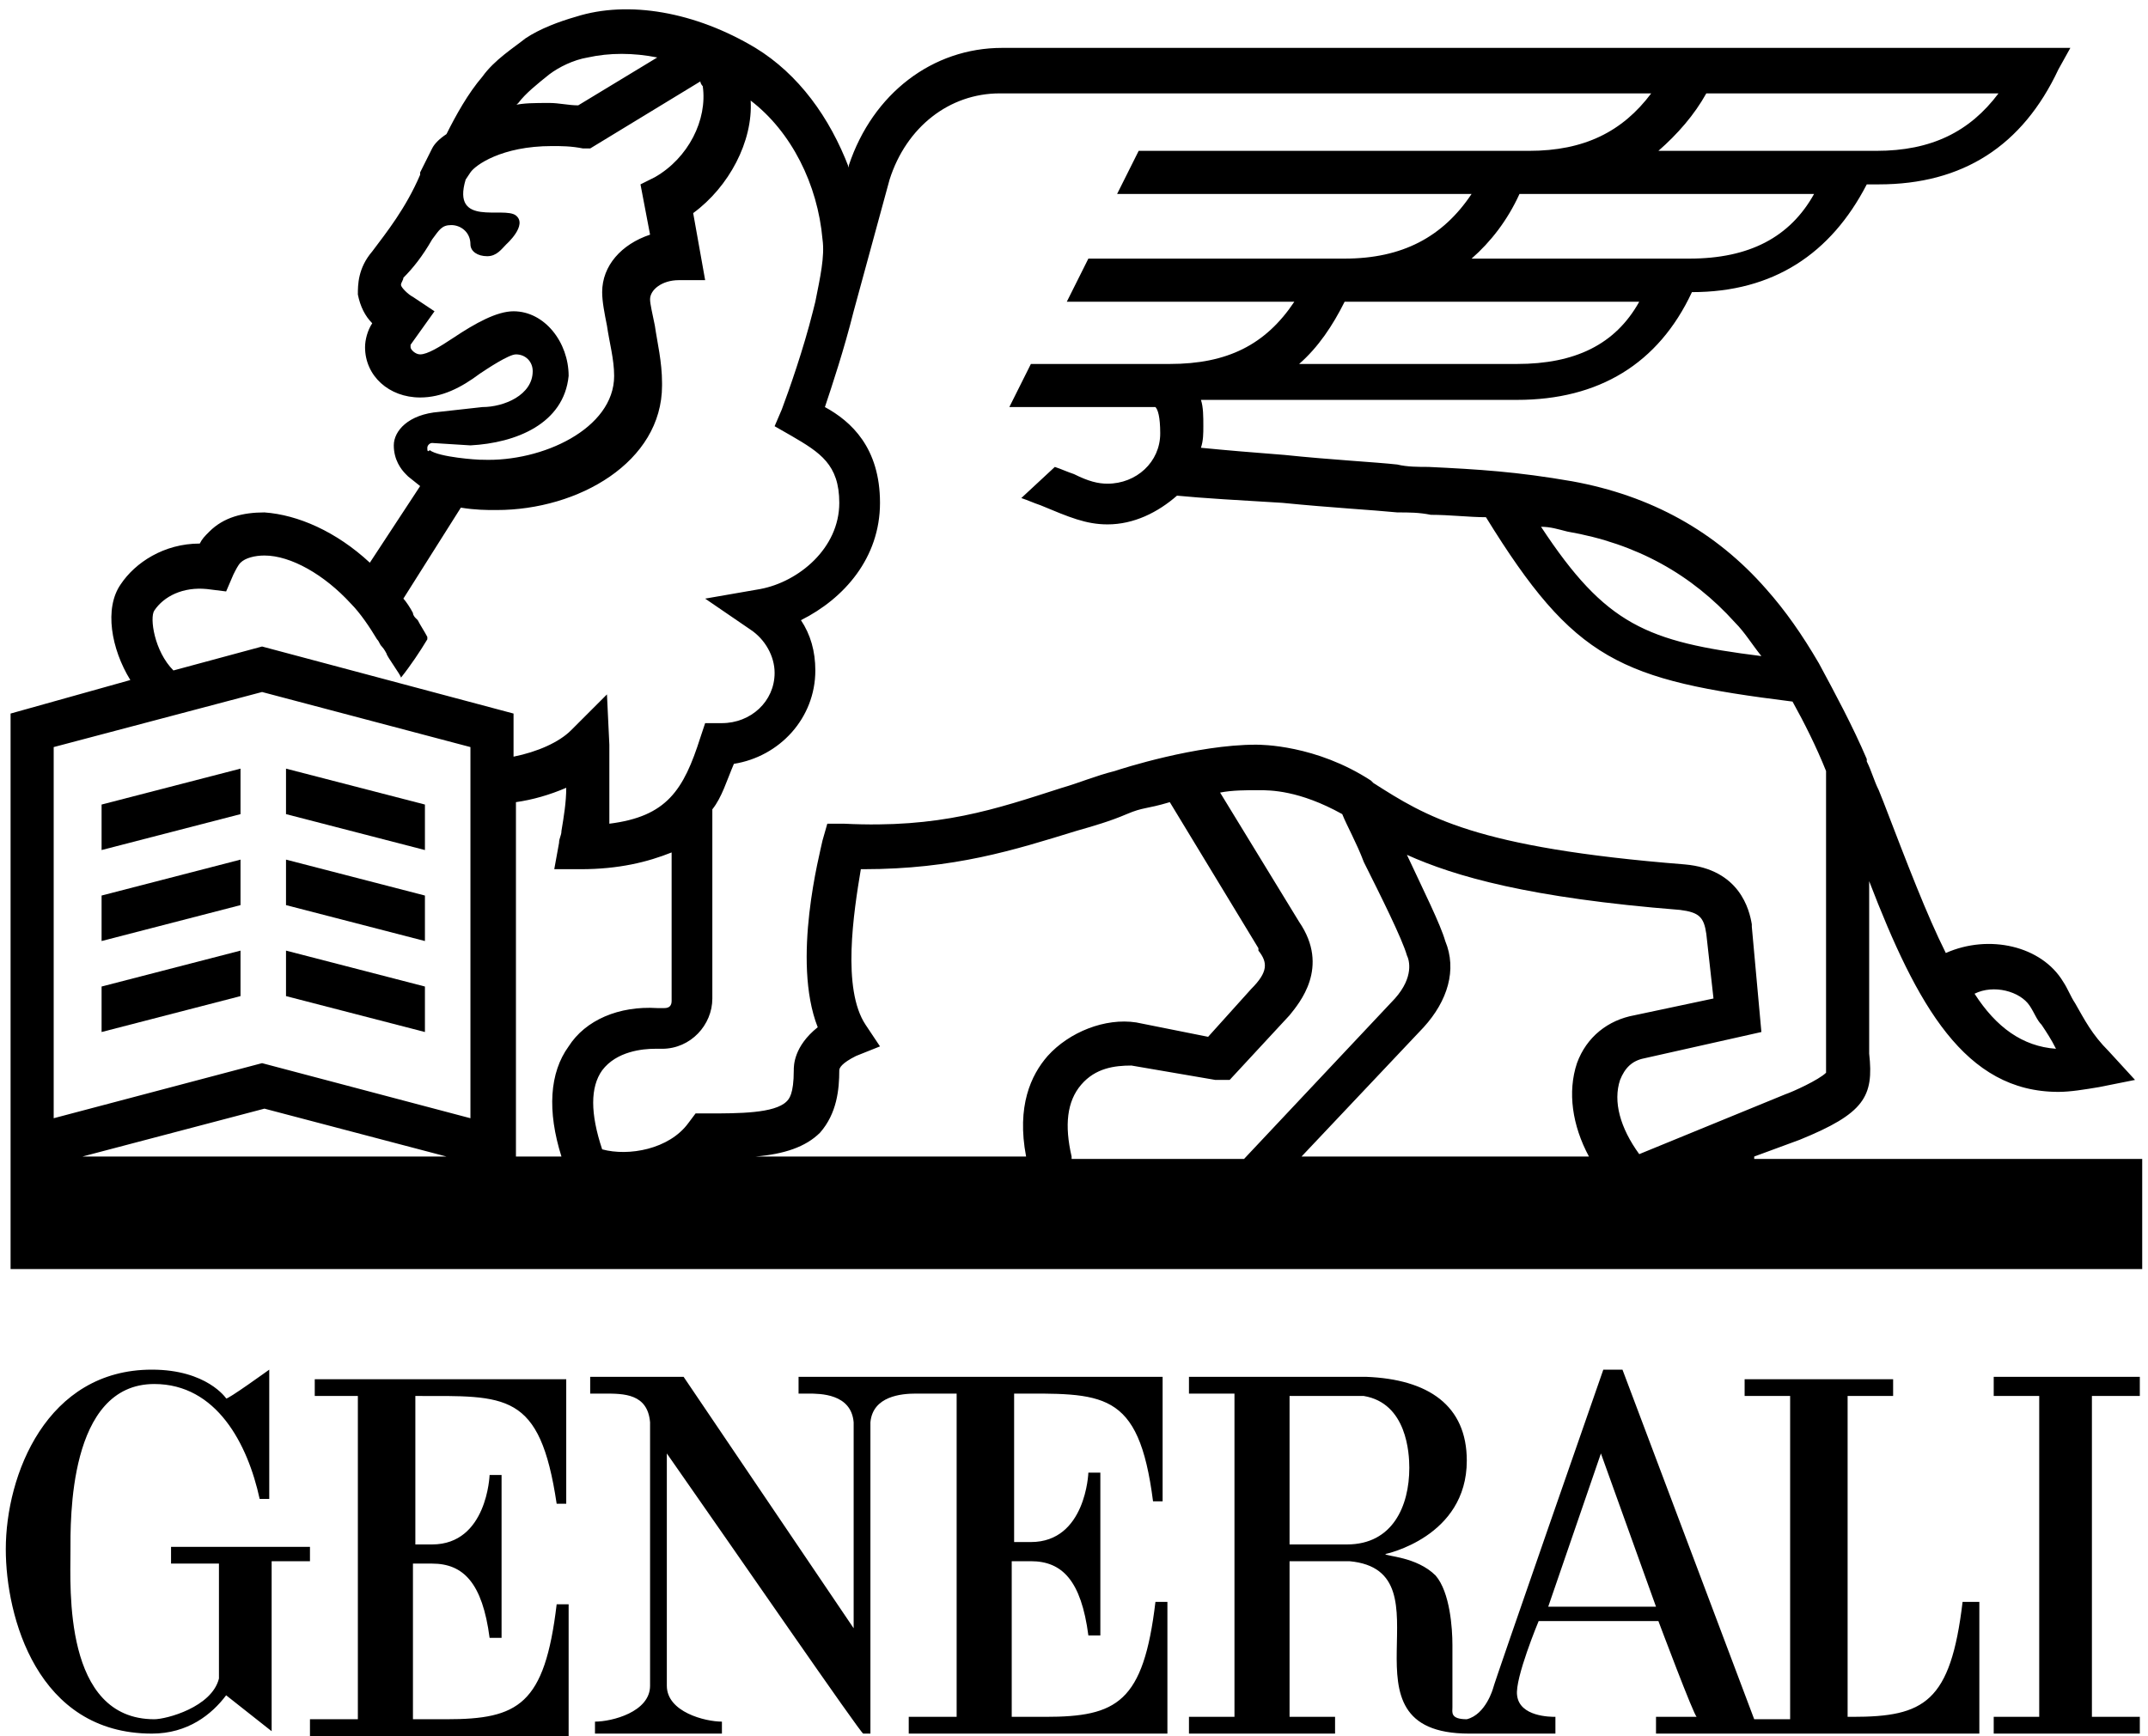
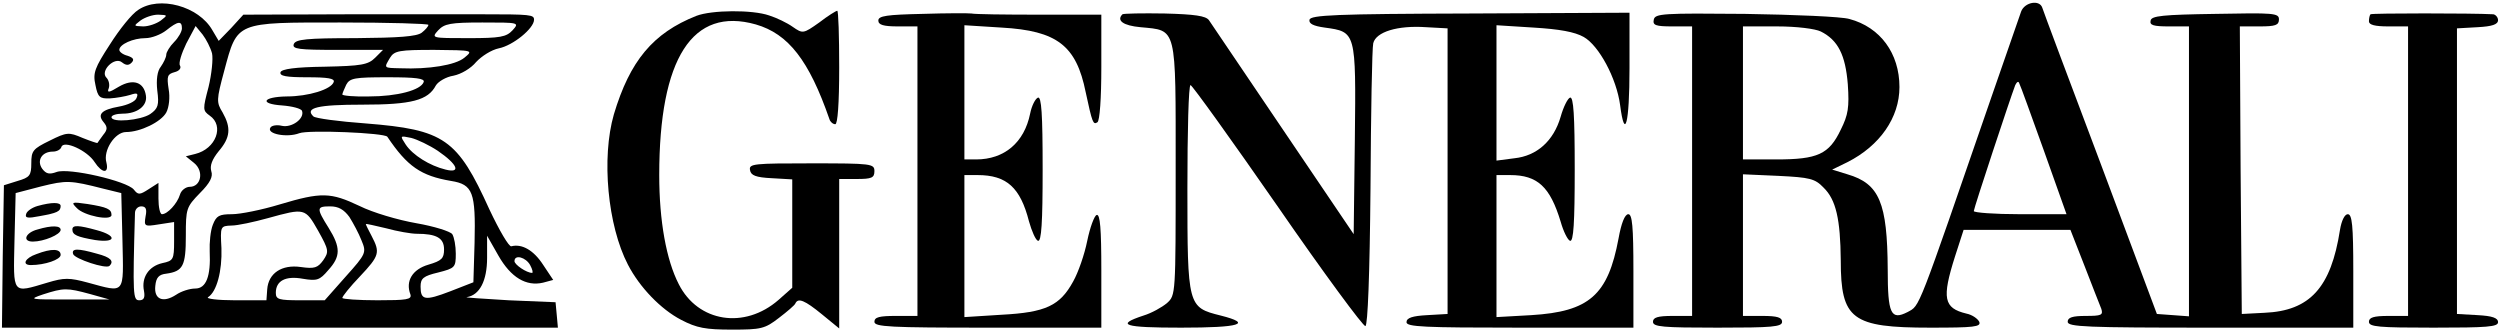
- <svg xmlns="http://www.w3.org/2000/svg" height="2021" viewBox="0 -.389 89.2 72.5" width="2500">
-   <g fill="#000000">
-     <path d="m17.1 64.011v-6.1c3.8 0 5.2-.2 5.9 4.5h.4v-5.2h-10.5v.7h1.8v13.5h-2v.7h10.8v-5.5h-.5c-.5 4.2-1.6 4.8-4.6 4.8h-1.4v-6.5h.8c1.3 0 2.1.8 2.4 3.1h.5v-6.8h-.5s-.1 2.9-2.4 2.9h-.7zm-4.3.2h-5.9v.7h2v4.8c-.3 1.2-2.2 1.7-2.7 1.7-3.8 0-3.5-5.5-3.5-7 0-1.3-.1-7 3.5-7 2.6 0 3.9 2.5 4.4 4.8h.4v-5.4s-1.8 1.3-1.8 1.2c0 0-.8-1.2-3.1-1.2-4.4 0-6.1 4.4-6.1 7.5 0 2.8 1.3 7.7 6.1 7.7 1.5 0 2.5-.8 3.1-1.6l1.9 1.5v-7.1h1.6v-.6zm68.9 2.3c-.5 4.2-1.6 4.8-4.6 4.8h-.2v-13.4h1.9v-.7h-6.2v.7h1.9v13.5h-1.5l-5.5-14.6h-.8s-4.6 13.2-4.6 13.3c0 0-.3 1.1-1.1 1.3-.7 0-.6-.3-.6-.5v-2.6c0-.7-.1-2.2-.7-2.9-.8-.8-2.1-.8-2.1-.9 0 0 3.4-.7 3.4-3.9 0-2.3-1.6-3.4-4.2-3.5h-7.4v.7h1.9v13.5h-1.9v.7h6.1v-.7h-1.9v-6.5h2.5c4.4.4-.8 7.2 5 7.2h3.6v-.7c-.2 0-1.5 0-1.6-.9-.1-.7.9-3.1.9-3.1h5s1.5 4 1.6 4h-1.7v.7h13.5v-5.5zm-25.7-2.4h-2.4v-6.2h3.1c1.8.3 1.9 2.4 1.9 3 0 1.6-.7 3.2-2.6 3.2m8.4 2.6 2.2-6.4 2.3 6.4zm-22.4-8.9c3.8 0 5.3-.2 5.9 4.5h.4v-5.2h-15.2v.7h.4c.5 0 1.8 0 1.9 1.2v8.6l-7.1-10.5h-3.9v.7h.6c.8 0 1.8 0 1.9 1.2v11c0 1.1-1.6 1.5-2.3 1.5v.5h5.3v-.5c-.7 0-2.3-.4-2.3-1.5v-9.7c2.8 4 8.1 11.7 8.2 11.7h.3v-13c.1-1.1 1.3-1.2 1.9-1.2h1.7v13.5h-2v.7h10.8v-5.5h-.5c-.5 4.2-1.6 4.8-4.6 4.8h-1.4v-6.5h.8c1.3 0 2.1.8 2.4 3.1h.5v-6.8h-.5s-.1 2.9-2.4 2.9h-.7v-6.2zm41-.7v.8h1.9v13.4h-1.9v.7h6.1v-.7h-2v-13.4h2v-.8zm-10-9.2 1.9-.7c2.7-1.1 3.1-1.8 2.9-3.6v-7.2c2 5.2 4 8.8 7.9 8.8.5 0 1.1-.1 1.7-.2l1.5-.3-1.1-1.2c-.7-.7-1-1.3-1.4-2-.2-.3-.3-.6-.5-.9-.9-1.5-3.1-2-4.9-1.2-.8-1.6-1.6-3.7-2.6-6.3l-.2-.5c-.2-.4-.3-.8-.5-1.2v-.1c-.6-1.4-1.3-2.7-2-4-.7-1.2-1.4-2.2-2.2-3.1-2.1-2.4-4.8-3.9-8.1-4.5-2.3-.4-3.9-.5-6-.6-.4 0-.9 0-1.3-.1-.9-.1-2.8-.2-4.7-.4-1.3-.1-2.5-.2-3.5-.3.1-.3.1-.6.1-.9 0-.4 0-.8-.1-1.1h13.2c3.4 0 5.9-1.5 7.3-4.5 3.4 0 5.8-1.6 7.3-4.5h.5c3.5 0 6-1.6 7.5-4.8l.5-.9h-44.6c-2.9 0-5.4 1.9-6.4 4.9v.1c-.8-2.1-2.1-3.9-3.9-5-2.5-1.5-5.3-2-7.5-1.3-.7.2-1.5.5-2.1.9-.5.4-1.3.9-1.8 1.6-.6.7-1.1 1.6-1.5 2.4-.3.2-.5.4-.6.6l-.5 1v.1c-.6 1.4-1.4 2.4-2 3.2-.6.7-.6 1.4-.6 1.8.1.5.3.9.6 1.2-.2.3-.3.7-.3 1 0 1.2 1 2.1 2.3 2.1.9 0 1.7-.4 2.5-1 .3-.2 1.2-.8 1.5-.8.4 0 .7.3.7.7 0 1-1.2 1.5-2.1 1.5l-1.8.2c-1.3.1-1.9.8-1.9 1.4s.3 1 .5 1.2l.1.1.5.4-2.1 3.2c-1.4-1.3-3-2-4.4-2.1-.9 0-1.7.2-2.3.8-.2.2-.3.3-.4.5-1.5 0-2.7.8-3.3 1.7-.7 1-.4 2.7.4 4l-5 1.4v23.2h89v-4.6h-16.2zm11.5-6.3c.2.3.3.6.5.8.2.3.4.6.6 1-1.4-.1-2.5-.9-3.4-2.3.8-.4 1.9-.1 2.3.5m-19.3-19.8c2.9.5 5.2 1.8 7 3.8.4.4.7.9 1.1 1.4-4.8-.6-6.5-1.3-9.2-5.4.4 0 .7.1 1.1.2m-2.1-7h-9.1c.8-.7 1.4-1.6 1.9-2.6h12.3c-1 1.8-2.7 2.6-5.1 2.6m7.2-4.4h-9.1c.8-.7 1.5-1.6 2-2.7h12.3c-1 1.8-2.7 2.7-5.2 2.7m.7-6.9h12.2c-1.2 1.6-2.8 2.4-5.1 2.4h-9.1c.8-.7 1.5-1.5 2-2.4m-49.6.4c.3-.4.8-.8 1.3-1.2.4-.3 1-.6 1.6-.7.9-.2 1.9-.2 2.9 0l-3.3 2c-.4 0-.8-.1-1.2-.1-.6 0-1.1 0-1.5.1.1 0 .1 0 .2-.1m-3.8 14.4c0-.1.1-.2.2-.2l1.6.1c1.9-.1 3.9-.9 4.1-2.9 0-1.4-1-2.7-2.3-2.7-.7 0-1.6.5-2.5 1.1-.6.4-1.1.7-1.4.7-.2 0-.4-.2-.4-.3v-.1l1-1.4-.9-.6c-.2-.1-.5-.4-.5-.5s.1-.2.1-.3c.4-.4.8-.9 1.2-1.6.3-.4.4-.6.8-.6s.8.3.8.8c0 .3.3.5.7.5s.6-.3.8-.5c0 0 .9-.8.4-1.2s-2.7.5-2.1-1.5l.2-.3c.2-.3 1.3-1.1 3.4-1.1.4 0 .8 0 1.3.1h.3l4.6-2.8c0 .1.1.2.1.2.2 1.4-.6 3-2 3.8l-.6.3.4 2.1c-1.2.4-2 1.3-2 2.4 0 .4.1.9.2 1.4.1.7.3 1.4.3 2.1 0 2.2-3 3.6-5.5 3.5h-.1c-.1 0-1.7-.1-2.1-.4-.1.1-.1 0-.1-.1m-11.4 6.8c.4-.6 1.2-1 2.2-.9l.8.1.3-.7c.1-.2.2-.4.3-.5.2-.2.6-.3 1-.3 1.1 0 2.5.8 3.6 2 .4.4.8 1 1.1 1.5.1.1.1.2.2.3s.2.3.2.3c0 .1.6.9.6 1 .4-.5.8-1.1 1.1-1.6v-.1c-.1-.2-.3-.5-.4-.7l-.1-.1s-.1-.1-.1-.2c-.1-.2-.3-.5-.4-.6l2.4-3.8c.6.1 1.1.1 1.4.1h.1c3.4 0 6.9-2 6.9-5.2v-.1c0-.9-.2-1.7-.3-2.4-.1-.5-.2-.9-.2-1.1 0-.4.5-.8 1.2-.8h1.1l-.5-2.8c1.5-1.1 2.5-3 2.4-4.7 1.7 1.3 2.8 3.5 3 5.8.1.7-.1 1.6-.3 2.6l-.1.4c-.4 1.6-1 3.3-1.3 4.1l-.3.7.7.4c1.2.7 2 1.2 2 2.8 0 1.9-1.7 3.3-3.3 3.6l-2.3.4 1.9 1.3c.6.4 1 1.1 1 1.8 0 1.2-1 2.1-2.2 2.1h-.7l-.2.6c-.7 2.2-1.4 3.3-3.8 3.6v-2.3-1l-.1-2.1-1.5 1.5c-.5.5-1.4.9-2.4 1.1v-1.8l-10.5-2.8-3.7 1c-.8-.8-1-2.2-.8-2.5m-3 22.8 7.6-2 7.6 2zm16.2-1.6-8.7-2.3-8.7 2.3v-15.5l8.7-2.3 8.7 2.3zm4.1-3c-.8 1.1-.9 2.7-.3 4.6h-1.9v-14.8c.7-.1 1.4-.3 2.1-.6 0 .6-.1 1.2-.2 1.8 0 .2-.1.3-.1.5l-.2 1.1h1.1c1.6 0 2.8-.3 3.8-.7v6.2c0 .2-.1.3-.3.3h-.3c-1.6-.1-3 .5-3.7 1.6m20 .4c-.7.8-1.3 2.1-.9 4.2h-11.3c1.2-.1 2.1-.4 2.7-1 .7-.8.8-1.8.8-2.6 0-.1.1-.3.7-.6l1-.4-.6-.9c-1-1.5-.5-4.7-.2-6.5h.1c3.8 0 6.3-.8 8.9-1.6.7-.2 1.4-.4 2.1-.7s.8-.2 1.8-.5l3.7 6.1v.1c.4.5.4.9-.3 1.6l-1.8 2-3-.6c-1.3-.2-2.8.4-3.7 1.4m1 4.2c-.3-1.3-.2-2.3.4-3s1.4-.8 2.1-.8l3.5.6h.6l2.5-2.7c.4-.5 1.7-2 .4-3.9l-3.3-5.4c.5-.1 1.1-.1 1.6-.1s1.7 0 3.5 1c.2.5.6 1.2.9 2 .7 1.4 1.6 3.2 1.8 3.9.1.2.3.9-.5 1.8l-6.3 6.7h-7.2zm21.6 0h-12l5.1-5.4c1-1.1 1.4-2.4.9-3.6-.2-.7-.9-2.1-1.6-3.6 2 .9 5.1 1.8 11.4 2.3.8.1 1 .3 1.1 1l.3 2.7-3.3.7c-1.1.2-2 .9-2.4 2-.4 1.2-.2 2.6.5 3.9m1.3-3.2c.2-.5.5-.8 1-.9l4.9-1.1-.4-4.4v-.1c-.1-.6-.5-2.3-2.8-2.5-8.8-.7-10.8-2-13-3.4l-.1-.1c-2.3-1.5-4.6-1.5-4.8-1.5-2.5 0-5.6 1-5.9 1.1-.8.2-1.5.5-2.2.7-2.8.9-5.1 1.7-9.1 1.5h-.7l-.2.7c-.1.5-1.3 5-.2 7.8-1 .8-1 1.6-1 1.8 0 1-.2 1.2-.3 1.3-.5.5-2 .5-3.3.5h-.5l-.3.4c-.8 1.1-2.5 1.4-3.6 1.1-.5-1.5-.5-2.6 0-3.3.6-.8 1.7-.9 2.2-.9h.3c1.2 0 2.1-1 2.1-2.1v-7.9c.4-.5.6-1.2.9-1.9 1.9-.3 3.4-1.9 3.4-3.9 0-.8-.2-1.5-.6-2.1 1.8-.9 3.3-2.6 3.3-4.9s-1.2-3.4-2.3-4c.3-.9.8-2.4 1.2-4l1.5-5.5c.7-2.2 2.5-3.6 4.6-3.6h27.2c-1.2 1.6-2.8 2.4-5.1 2.4h-16.3l-.9 1.8h14.8c-1.2 1.8-2.9 2.7-5.3 2.7h-10.7l-.9 1.8h9.5c-1.2 1.8-2.8 2.6-5.2 2.6h-5.8l-.9 1.8h6.1c.1.1.2.4.2 1.1 0 1.2-1 2.1-2.2 2.1-.4 0-.8-.1-1.4-.4-.3-.1-.5-.2-.8-.3l-1.4 1.3c.3.1.5.2.8.3 1.2.5 1.9.8 2.8.8 1.1 0 2.1-.5 2.9-1.2 1 .1 2.7.2 4.4.3 2 .2 3.8.3 4.8.4.5 0 .9 0 1.4.1.8 0 1.6.1 2.3.1 3.7 6 5.6 6.8 12.8 7.7.5.9 1 1.9 1.4 2.9v12.6c-.3.3-1.4.8-1.7.9l-6.1 2.5c-.8-1.1-1.1-2.2-.8-3.1" />
-     <path d="m11.7 33.611 5.8 1.5v-1.9l-5.8-1.5zm-1.9-1.9-5.8 1.5v1.9l5.8-1.5zm0 3.8-5.8 1.5v1.9l5.8-1.5zm1.9 1.9 5.8 1.5v-1.9l-5.8-1.5zm0 3.8 5.8 1.5v-1.9l-5.8-1.5zm-1.9-1.9-5.8 1.5v1.9l5.8-1.5z" />
-   </g>
+ <svg xmlns="http://www.w3.org/2000/svg" width="852" height="113" viewBox="0 0 852 113" fill="none">
+   <path d="M47.067 3.4C44.933 4.733 40.667 10.067 37.467 15.133C32.267 23.133 31.6 24.867 32.533 29C33.333 33.133 34 33.667 37.467 33.533C39.6 33.4 42.667 32.867 44.4 32.333C46.8 31.533 47.2 31.8 46.533 33.4C46.133 34.6 43.467 35.8 40.533 36.333C34.533 37.4 33.067 39 35.333 41.667C36.667 43.267 36.667 44.2 35.2 45.933C34.267 47.267 33.333 48.467 33.2 48.733C33.2 48.867 30.8 48.067 28.133 47C23.467 45 22.8 45 16.933 47.933C11.2 50.733 10.667 51.4 10.667 55.667C10.667 59.8 10.133 60.467 6 61.667L1.333 63.133L0.933 87.4L0.667 111.667H95.333H190.133L189.733 107.267L189.333 103L173.333 102.333C164.533 101.8 158.133 101.4 159.067 101.267C163.467 100.6 166 95.667 166 87.933V80.333L169.867 87.133C174.133 94.6 179.333 97.667 185.067 96.333L188.533 95.4L185.067 90.2C181.867 85.267 177.867 83 174.267 83.933C173.467 84.2 170.133 78.467 166.8 71.4C155.867 47.267 151.467 44.2 124.667 42.067C115.467 41.4 107.467 40.333 106.8 39.667C103.733 36.733 108.267 35.667 123.467 35.667C140.267 35.667 145.867 34.2 148.533 29.133C149.333 27.8 152 26.2 154.533 25.8C157.2 25.267 160.533 23.267 162.267 21.133C164.133 19.133 167.467 17 170 16.467C174.8 15.533 182 9.667 182 6.733C182 5 180.933 4.867 164 4.867C159.2 4.867 139.067 4.867 119.2 4.867L82.933 5L78.8 9.533L74.533 13.933L72.4 10.333C67.733 2.067 54.267 -1.533 47.067 3.4ZM54.8 7C53.333 8.067 50.667 9 48.8 9C45.467 8.867 45.467 8.867 47.867 7C49.333 5.933 52 5 53.867 5C57.2 5.133 57.2 5.133 54.8 7ZM62 9.667C62 10.733 60.8 12.867 59.333 14.333C57.867 15.8 56.667 17.8 56.667 18.6C56.667 19.533 55.733 21.4 54.8 22.733C53.6 24.2 53.2 27.133 53.6 30.867C54.267 35.8 53.867 37 51.2 38.867C48 41 38 41.933 38 39.933C38 39.267 39.733 38.733 41.867 38.733C46.8 38.733 50.267 36.067 49.733 32.6C49.067 27.933 45.333 26.733 40.533 29.533C37.067 31.667 36.4 31.667 37.067 30.067C37.467 28.867 37.067 27.267 36.267 26.467C34 24.2 39.067 19.133 41.6 21.267C42.933 22.333 43.867 22.333 44.8 21.4C45.867 20.333 45.467 19.667 43.467 19C41.867 18.6 40.667 17.667 40.667 17C40.667 15.133 45.333 13 49.6 13C51.6 13 54.8 11.8 56.667 10.333C60.667 7.133 62 7 62 9.667ZM146 8.467C146 9 144.933 10.2 143.733 11.133C142 12.467 135.867 12.867 121.2 13C104.4 13 100.8 13.4 100.133 15C99.467 16.733 101.733 17 115.067 17H130.533L127.867 19.667C125.467 22.067 123.2 22.467 110.667 22.733C100.533 22.867 96 23.533 95.6 24.6C95.2 25.933 97.6 26.333 104.667 26.333C111.733 26.333 114.133 26.733 113.733 27.933C112.933 30.467 105.067 32.867 97.733 32.867C89.467 33 88.267 35.4 96.133 35.933C99.6 36.2 102.667 37 102.933 37.8C103.867 40.467 99.333 43.667 96 42.867C94.4 42.467 92.533 42.733 92.133 43.533C90.8 45.667 97.867 47 102 45.4C105.067 44.2 131.067 45.267 132 46.6C138.8 56.733 143.467 59.933 153.733 61.667C161.2 62.867 162.133 65.533 161.733 82.733L161.333 96.2L153.467 99.267C144.8 102.6 143.333 102.333 143.333 97.667C143.333 94.867 144.267 94.067 149.333 92.867C155.067 91.4 155.333 91.133 155.333 86.467C155.333 83.8 154.8 80.867 154.133 79.8C153.467 78.867 148 77.133 141.867 76.067C135.733 75 127.067 72.467 122.533 70.2C112.667 65.533 109.6 65.4 95.333 69.667C89.2 71.533 81.867 73 79.067 73C74.667 73 73.733 73.533 72.533 76.6C71.733 78.6 71.333 82.733 71.467 85.667C71.867 94.2 70.267 98.333 66.533 98.333C64.667 98.333 61.733 99.267 60 100.467C55.467 103.4 52.4 101.933 52.933 97.4C53.2 94.6 54.133 93.533 56.667 93.267C62.4 92.467 63.333 90.6 63.333 80.333C63.333 71.133 63.467 70.6 68.133 65.8C71.6 62.333 72.667 60.2 72 58.333C71.467 56.467 72.267 54.333 74.533 51.533C78.533 46.867 78.8 43.533 75.867 38.333C73.733 34.867 73.733 34.067 76.4 24.2C80.933 7.267 80.133 7.667 116.133 7.667C132.533 7.667 146 8.067 146 8.467ZM174.667 10.333C172.533 12.6 170.533 13 159.6 13C147.067 13 146.933 13 149.333 10.333C151.467 8.067 153.467 7.667 164.4 7.667C176.933 7.667 177.067 7.667 174.667 10.333ZM72.267 18.2C72.667 20.067 72.133 25.267 71.067 29.667C69.067 37.267 69.067 37.667 71.467 39.4C76.533 42.867 73.6 50.733 66.533 52.467L63.333 53.267L66.133 55.533C69.6 58.333 68.533 63.667 64.667 63.667C63.333 63.667 61.733 64.867 61.333 66.333C60.4 69.4 57.067 73 55.2 73C54.533 73 54 70.6 54 67.667V62.333L50.667 64.467C47.6 66.467 47.067 66.467 45.6 64.6C43.2 61.667 23.467 57.133 19.333 58.6C16.8 59.533 15.733 59.267 14.4 57.533C12.4 54.733 14.267 51.667 18 51.667C19.333 51.667 20.667 51 20.933 50.067C21.733 47.667 29.733 51.267 32.267 55.267C34.8 59.133 37.2 59.267 36.267 55.4C35.067 51.267 39.2 45 42.933 45C47.867 45 54.933 41.533 56.667 38.333C57.6 36.6 58 33.133 57.467 30.333C56.8 25.933 57.067 25.267 59.467 24.6C61.067 24.2 61.867 23.267 61.333 22.333C60.8 21.533 61.867 18.2 63.467 14.867L66.667 8.867L69.067 11.8C70.267 13.4 71.733 16.2 72.267 18.2ZM158.267 19.667C155.2 22.2 146.133 23.667 136.4 23.267C130.667 23.133 130.8 23.267 132.933 19.667C134.4 17.267 136.133 17 148 17C161.333 17.133 161.333 17.133 158.267 19.667ZM144.4 27.933C143.467 30.733 135.333 32.867 125.733 32.867C120.667 33 116.667 32.6 116.667 32.2C116.667 31.8 117.333 30.333 118 28.867C119.2 26.6 120.933 26.333 132.133 26.333C141.733 26.333 144.8 26.733 144.4 27.933ZM149.2 51.4C156 56.067 157.2 59.133 151.867 57.8C146.4 56.467 140.667 52.867 138.267 49.267C136.267 46.2 136.267 46.2 140.133 47C142.267 47.533 146.4 49.533 149.2 51.4ZM35.333 64.333L41.333 65.8L41.733 82.067C42.133 100.6 42.8 99.8 30 96.333C23.6 94.6 21.867 94.6 16.133 96.333C4 99.933 4.533 100.6 4.933 82.067L5.333 65.8L14 63.533C22.667 61.4 23.867 61.4 35.333 64.333ZM49.6 73.8C49.067 77.133 49.2 77.267 54.133 76.467L59.333 75.667V82.2C59.333 88.467 59.067 88.867 55.333 89.667C50.667 90.733 48.133 94.6 49.067 99.133C49.467 101.4 49.067 102.333 47.467 102.333C45.333 102.333 45.2 100.733 46 72.6C46 71.4 46.933 70.333 48.133 70.333C49.733 70.333 50.133 71.267 49.6 73.8ZM119.067 73.933C120.4 76.067 122.267 79.533 123.2 81.933C124.933 86.067 124.8 86.467 117.867 94.2L110.667 102.333H102.4C95.067 102.333 94 102.067 94 99.8C94 95.667 97.333 93.933 103.2 95C108 95.8 108.933 95.533 111.867 92.067C116.133 87.4 116.133 84.333 112 77.667C107.733 70.867 107.867 70.333 112.533 70.333C115.333 70.333 117.2 71.4 119.067 73.933ZM108.4 78.6C112.133 85.267 112.133 85.8 110.133 88.733C108.267 91.267 107.2 91.667 102.533 91C96 90.067 91.467 93.133 91.067 98.6L90.8 102.333H80C74.133 102.333 70 101.8 70.933 101.267C73.867 99.4 75.733 92.333 75.467 84.6C75.067 77.133 75.067 77 78.933 76.867C80.933 76.867 86.533 75.667 91.333 74.333C103.867 70.867 104 70.867 108.4 78.6ZM142 79.667C148.8 79.667 151.333 81.133 151.333 85C151.333 88.067 150.533 88.867 146 90.2C140.533 91.8 138.133 95.8 139.867 100.333C140.4 102.067 138.667 102.333 128.667 102.333C122 102.333 116.667 101.933 116.667 101.533C116.667 101 119.333 97.667 122.667 94.2C129.333 87.133 129.6 86.067 126.667 80.467C125.6 78.467 124.667 76.6 124.667 76.333C124.667 76.2 127.733 76.867 131.6 77.8C135.467 78.867 140.133 79.667 142 79.667ZM180.667 90.333C181.467 91.8 181.733 93 181.333 93C179.467 93 175.333 90.2 175.333 89C175.333 86.6 179.2 87.667 180.667 90.333ZM30.667 100.2L37.333 102.067H23.333C10 102.067 9.6 102.067 14.667 100.333C21.733 98.067 22.8 98.067 30.667 100.2Z" fill="black" />
+   <path d="M12.8 70.2C10.933 70.733 9.2 71.933 8.933 72.867C8.4 74.333 9.467 74.467 13.467 73.667C19.467 72.6 20.667 72.067 20.667 70.2C20.667 68.867 17.6 68.867 12.8 70.2Z" fill="black" />
+   <path d="M26.133 70.867C28.533 73.533 38 75.4 38 73.267C38 71.267 36.533 70.6 29.867 69.533C24.4 68.733 24.133 68.867 26.133 70.867Z" fill="black" />
+   <path d="M12.8 78.2C8.667 79.267 7.467 82.333 11.2 82.333C14.933 82.333 20.667 79.933 20.667 78.333C20.667 76.867 17.733 76.733 12.8 78.2Z" fill="black" />
+   <path d="M24.667 78.2C24.667 80.067 26.267 80.733 32.4 81.8C39.6 82.867 40 80.333 33.067 78.467C26.8 76.733 24.667 76.6 24.667 78.2Z" fill="black" />
+   <path d="M12.4 86.6C8.533 87.933 7.333 90.333 10.533 90.333C15.333 90.333 20.667 88.467 20.667 86.867C20.667 84.733 17.6 84.6 12.4 86.6Z" fill="black" />
+   <path d="M24.933 86.6C25.467 88.2 36.133 91.8 37.333 90.6C38.933 89 37.733 87.667 33.067 86.467C26.533 84.6 24.267 84.6 24.933 86.6Z" fill="black" />
+   <path d="M688.8 3.933C688.267 5.667 683.734 18.333 678.934 32.333C653.067 107.267 654.4 103.933 650.134 106.333C644.4 109.267 643.334 107 643.334 91.8C643.2 69.133 640.534 62.6 629.6 59.4L624.4 57.8L629.6 55.267C640.667 49.667 647.334 40.067 647.334 29.667C647.334 18.2 640.8 9.267 630.267 6.467C627.6 5.667 611.6 5 594.667 4.733C566.667 4.467 564 4.6 563.6 6.733C563.2 8.6 564.267 9 569.867 9H576.667V58.333V107.667H570C564.933 107.667 563.333 108.2 563.333 109.667C563.333 111.4 566.667 111.667 585.333 111.667C604 111.667 607.333 111.4 607.333 109.667C607.333 108.2 605.733 107.667 600.667 107.667H594V83.533V59.4L606 59.933C616.8 60.467 618.533 60.867 621.467 63.933C625.733 68.067 627.2 74.733 627.333 88.733C627.333 108.867 631.067 111.667 657.867 111.667C672.8 111.667 675.2 111.4 674.534 109.667C674 108.6 672.134 107.267 670.134 106.867C662.4 105 661.734 101.667 666.267 87.4L669.2 78.333H687.334H705.6L710.4 90.6C713.067 97.4 715.6 104.067 716.134 105.267C716.8 107.4 716.134 107.667 710.8 107.667C706.267 107.667 704.667 108.2 704.667 109.667C704.667 111.4 710.934 111.667 753.334 111.667H802V92.333C802 76.867 801.6 73 800.134 73C799.067 73 798 75.133 797.467 78.333C794.4 98.067 787.2 105.933 771.734 106.6L764 107L763.6 57.933L763.334 9H770C775.467 9 776.667 8.6 776.667 6.6C776.667 4.467 774.934 4.333 755.067 4.733C737.067 5 733.2 5.4 732.934 7C732.534 8.6 733.867 9 739.2 9H746V58.467V107.8L740.534 107.4L735.067 107L715.867 55.667C705.2 27.4 696.267 3.533 696 2.6C695.067 -0.2 690 0.733 688.8 3.933ZM620.533 10.733C626.4 13.667 628.933 18.733 629.733 28.733C630.267 36.6 629.867 39.133 627.333 44.2C623.333 52.6 619.467 54.333 605.333 54.333H594V31.667V9H605.733C612.267 9 618.667 9.8 620.533 10.733ZM696.534 51.267L704.267 73H688.4C679.734 73 672.667 72.467 672.667 71.933C672.667 71 685.2 33.133 686.8 29C687.334 27.933 687.867 27.533 688.134 28.333C688.534 29 692.267 39.4 696.534 51.267Z" fill="black" />
+   <path d="M237.333 5.4C222.533 11.267 214.667 20.733 209.2 39C204.933 53.8 207.067 76.867 214 90.2C218 97.933 225.2 105.4 232.133 109C237.467 111.8 240.533 112.333 249.467 112.333C259.333 112.333 260.667 112.067 265.467 108.333C268.267 106.2 270.933 103.933 271.067 103.4C272 101.4 274.267 102.333 280.133 107.133L286 111.933V86.467V61H292C297.067 61 298 60.6 298 58.333C298 55.8 297.067 55.667 276.533 55.667C256.933 55.667 255.2 55.8 255.6 57.933C255.867 59.8 257.6 60.467 263.067 60.733L270 61.133V79.533V98.067L265.333 102.2C253.733 112.333 237.867 109.8 231.333 96.867C227.067 88.6 224.667 75.267 224.667 59.667C224.667 19.8 236 2.2 257.6 8.333C268.667 11.533 275.733 20.6 282.667 40.6C282.933 41.533 283.867 42.333 284.667 42.333C285.467 42.333 286 35.4 286 23C286 12.333 285.733 3.667 285.333 3.667C284.933 3.667 282.133 5.4 279.2 7.667C273.733 11.533 273.6 11.533 270.133 9.133C268.267 7.8 264.667 6.067 262.133 5.267C256.4 3.267 242.533 3.4 237.333 5.4Z" fill="black" />
+   <path d="M314.4 4.733C302.267 5 299.333 5.4 299.333 7C299.333 8.467 301.067 9 306 9H312.667V58.333V107.667H305.333C299.733 107.667 298 108.067 298 109.667C298 111.4 303.2 111.667 336.667 111.667H375.333V92.2C375.333 77.933 374.933 72.867 373.733 73.267C372.933 73.533 371.467 77.533 370.533 82.067C369.6 86.733 367.467 92.867 365.733 95.933C361.2 104.2 356.4 106.467 341.333 107.267L328.667 108.067V83.8V59.667H333.2C343.067 59.667 347.733 63.933 350.667 75.4C351.6 78.733 352.933 81.8 353.733 82.067C354.933 82.467 355.333 75.8 355.333 57.667C355.333 38.733 354.933 32.867 353.733 33.267C352.8 33.667 351.6 36.067 351.067 38.733C349.067 48.6 342.267 54.333 332.667 54.333H328.667V31.533V8.6L341.333 9.4C360.267 10.467 366.8 15.533 370 31.4C372.267 41.933 372.533 42.6 374 41.667C374.8 41.133 375.333 33.533 375.333 22.867V5H354.133C342.4 5 332.133 4.867 331.067 4.6C330.133 4.467 322.533 4.467 314.4 4.733Z" fill="black" />
+   <path d="M382.533 4.867C380.4 7 382.8 8.733 388.666 9.267C401.2 10.467 400.666 8.467 400.666 57.667C400.666 100.467 400.666 100.6 397.733 103.267C396 104.733 392.4 106.733 389.733 107.533C380 110.733 382.933 111.667 402.533 111.667C422.666 111.667 427.066 110.333 416 107.533C404.8 104.733 404.666 104.467 404.666 64.2C404.666 44.867 405.066 29 405.733 29C406.266 29 419.6 47.533 435.333 70.2C451.066 93 464.666 111.4 465.333 111.133C466.133 110.867 466.8 93.8 467.066 64.2C467.2 38.6 467.6 16.333 468 14.733C468.933 10.867 476.266 8.6 486 9.267L493.333 9.667V58.333V107L486.4 107.4C481.333 107.667 479.333 108.333 479.333 109.8C479.333 111.4 485.2 111.667 518 111.667H556.666V92.333C556.666 77.133 556.266 73 554.933 73C553.733 73 552.533 76.067 551.6 81.267C548 100.6 541.6 106.2 521.866 107.4L510 108.067V83.8V59.667H514.666C524 59.667 528.266 63.667 531.866 75.533C532.8 78.867 534.266 81.8 535.066 82.067C536.266 82.467 536.666 75.933 536.666 57.667C536.666 39.4 536.266 32.867 535.066 33.267C534.266 33.533 532.8 36.467 531.866 39.8C529.466 48.067 523.733 53.133 516.133 53.933L510 54.733V31.667V8.6L522.666 9.4C531.466 9.933 536.666 10.867 539.733 12.6C544.933 15.533 550.933 26.733 552.133 35.8C553.733 48.2 555.333 42.2 555.333 23.267V4.333L501.066 4.6C454.933 4.733 446.666 5.133 446.266 6.733C446 8.067 447.6 8.867 451.466 9.4C462.133 10.867 462.133 10.733 461.733 47.4L461.333 79.8L437.333 44.333C424.133 24.733 412.666 7.933 412 6.867C410.933 5.4 407.066 4.867 396.933 4.6C389.333 4.467 382.933 4.6 382.533 4.867Z" fill="black" />
+   <path d="M807.867 4.867C807.6 5.133 807.333 6.2 807.333 7.267C807.333 8.467 809.333 9 814 9H820.667V58.333V107.667H814C808.933 107.667 807.333 108.2 807.333 109.667C807.333 111.4 810.667 111.667 829.333 111.667C847.6 111.667 851.333 111.4 851.333 109.8C851.333 108.333 849.333 107.667 844.4 107.4L837.333 107V58.333V9.667L844.4 9.267C849.333 9 851.333 8.333 851.333 6.867C851.333 5.933 850.533 5 849.733 4.867C842.533 4.467 808.267 4.467 807.867 4.867Z" fill="black" />
</svg>
